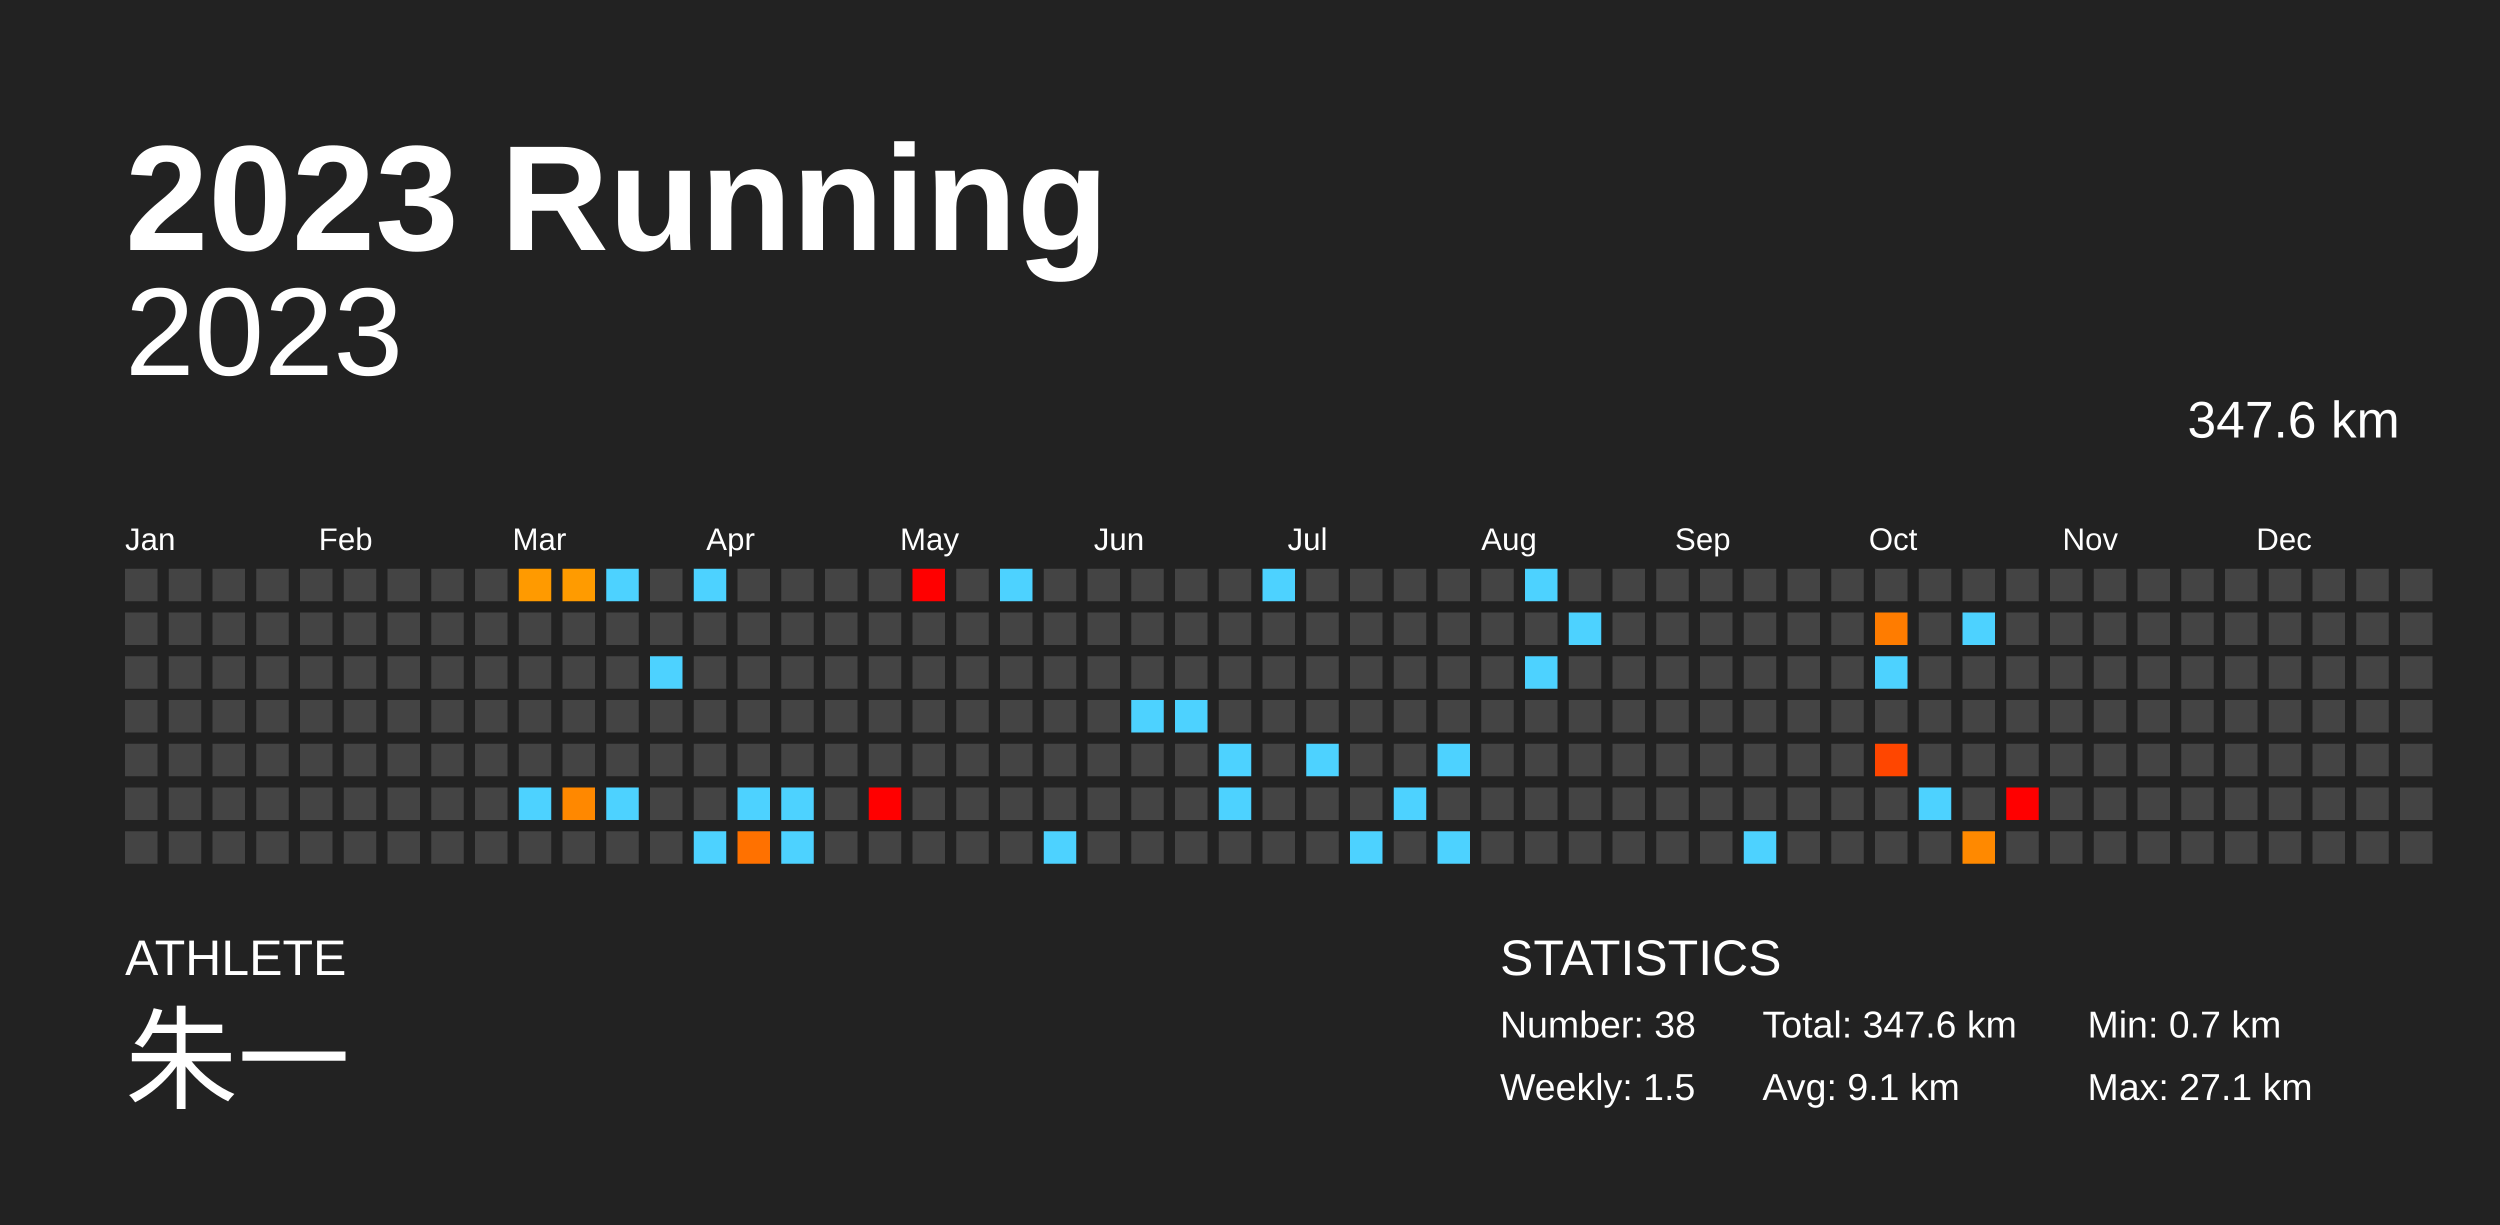
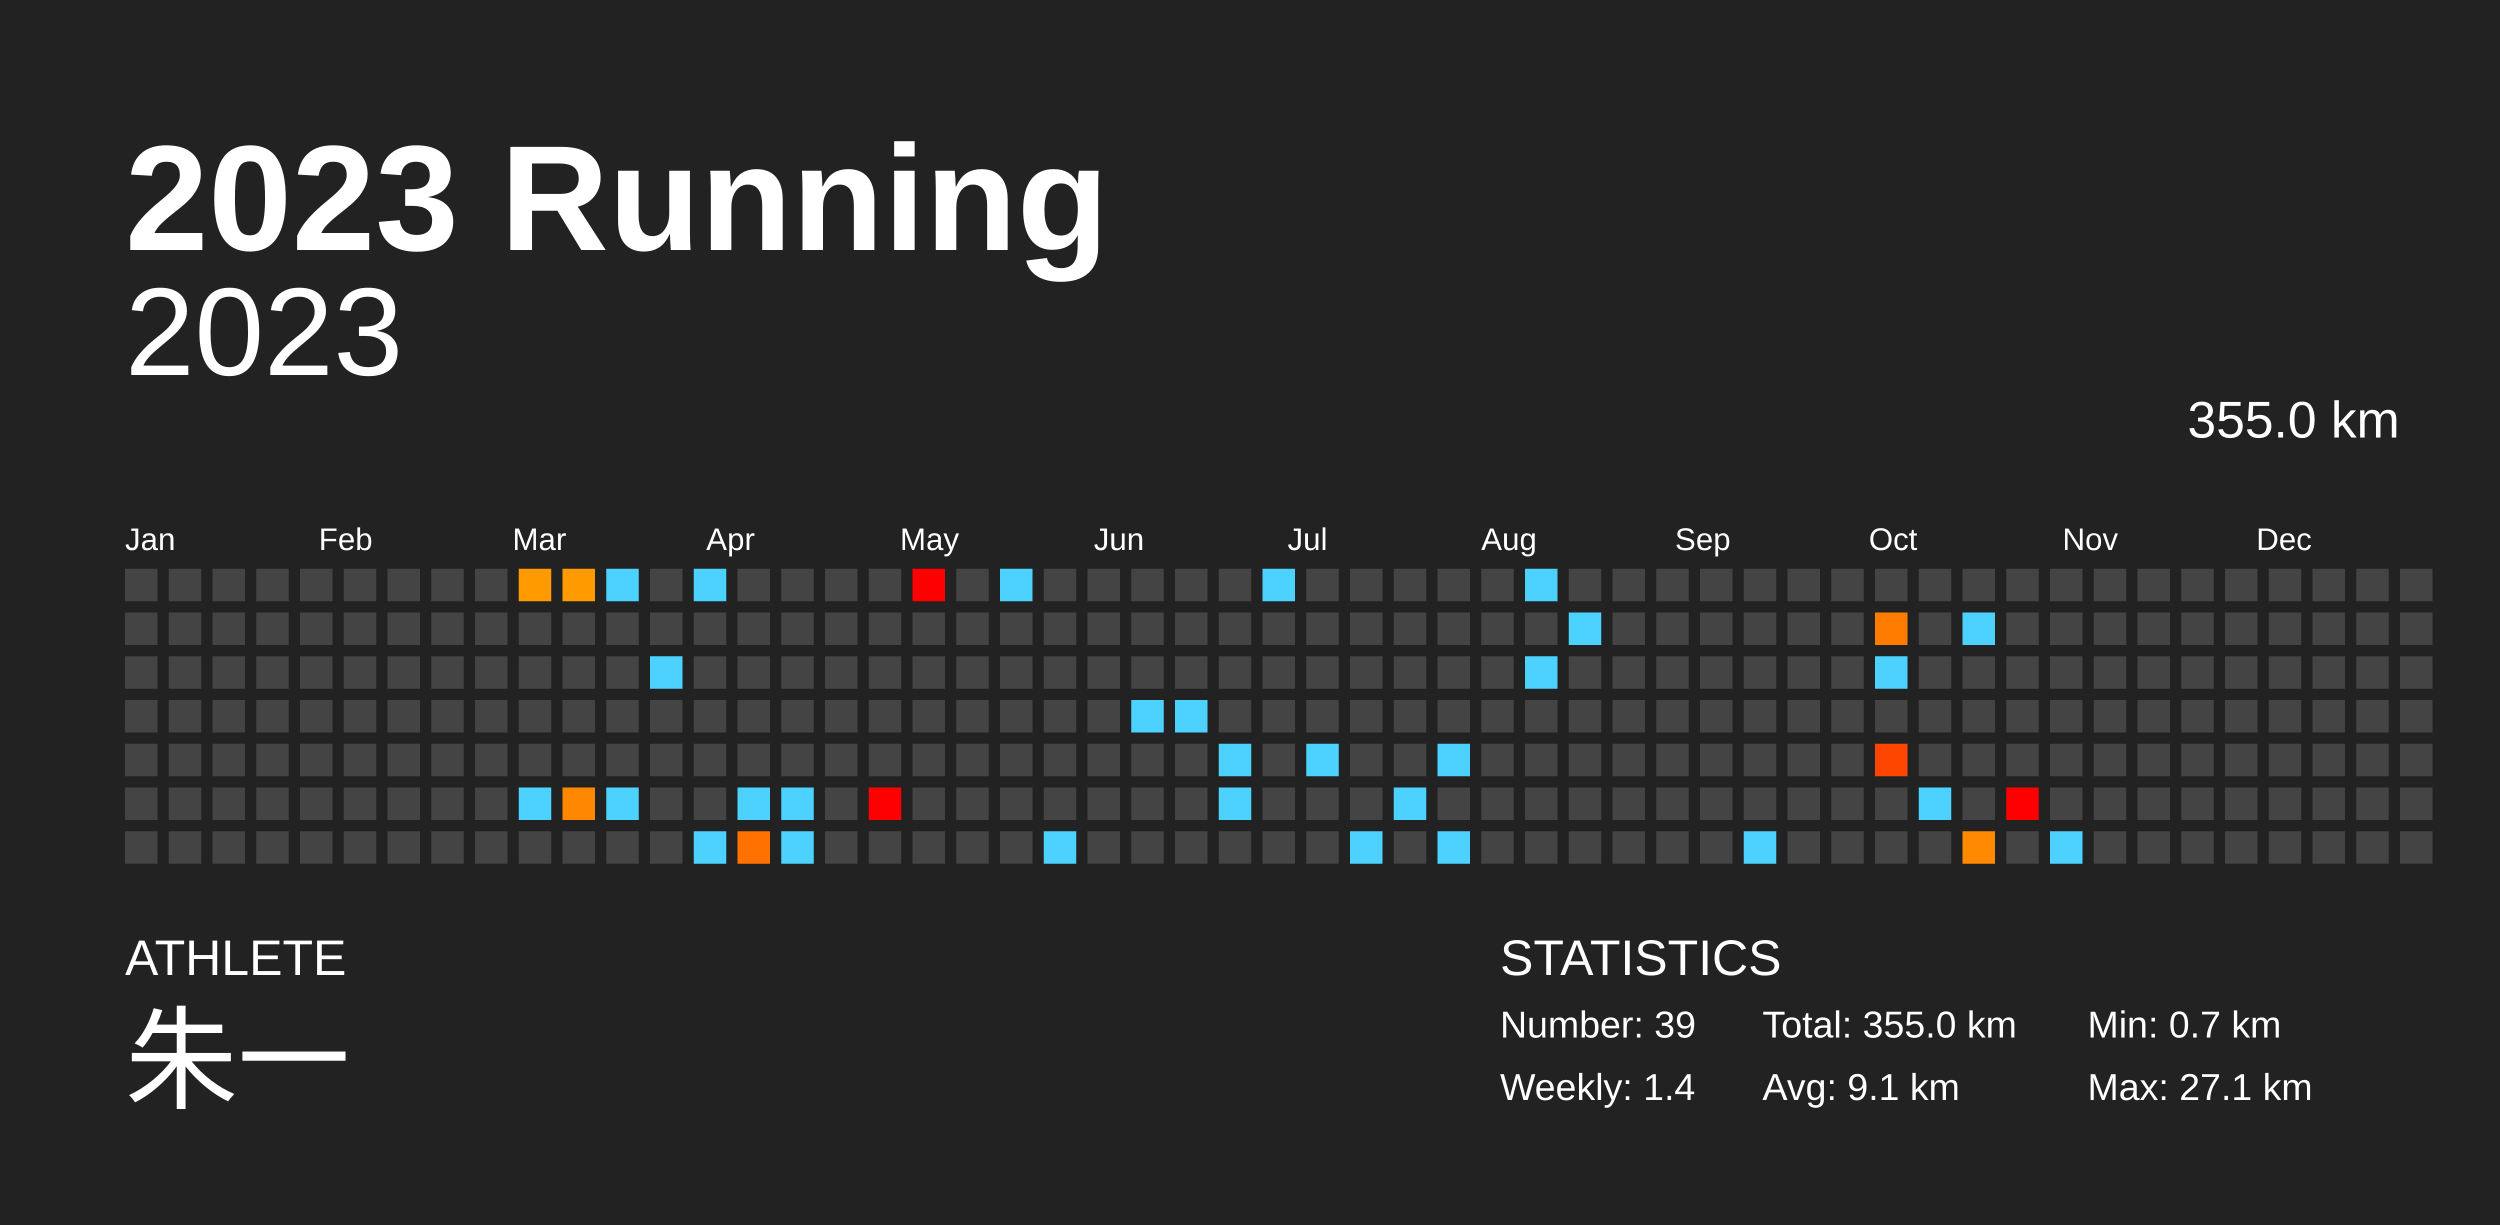
<svg xmlns="http://www.w3.org/2000/svg" baseProfile="full" height="98mm" version="1.1" viewBox="0,0,200,98" width="200mm">
  <defs />
  <rect fill="#222222" height="98" width="200" x="0" y="0" />
  <text fill="#FFFFFF" style="font-size:12px; font-family:Arial; font-weight:bold;" x="10" y="20">2023 Running</text>
  <text fill="#FFFFFF" style="font-size:4px; font-family:Arial" x="10" y="78">ATHLETE</text>
  <text fill="#FFFFFF" style="font-size:9px; font-family:Arial" x="10" y="88">朱一</text>
  <text fill="#FFFFFF" style="font-size:4px; font-family:Arial" x="120" y="78">STATISTICS</text>
-   <text fill="#FFFFFF" style="font-size:3px; font-family:Arial" x="120" y="83">Number: 38</text>
-   <text fill="#FFFFFF" style="font-size:3px; font-family:Arial" x="120" y="88">Weekly: 1.5</text>
-   <text fill="#FFFFFF" style="font-size:3px; font-family:Arial" x="141" y="83">Total: 347.6 km</text>
+   <text fill="#FFFFFF" style="font-size:3px; font-family:Arial" x="120" y="83">Number: 39</text>
+   <text fill="#FFFFFF" style="font-size:3px; font-family:Arial" x="120" y="88">Weekly: 1.4</text>
+   <text fill="#FFFFFF" style="font-size:3px; font-family:Arial" x="141" y="83">Total: 355.0 km</text>
  <text fill="#FFFFFF" style="font-size:3px; font-family:Arial" x="141" y="88">Avg: 9.1 km</text>
  <text fill="#FFFFFF" style="font-size:3px; font-family:Arial" x="167" y="83">Min: 0.7 km</text>
  <text fill="#FFFFFF" style="font-size:3px; font-family:Arial" x="167" y="88">Max: 27.1 km</text>
  <text alignment-baseline="hanging" fill="#FFFFFF" style="font-size:10.0px; font-family:Arial;" x="10" y="30">2023</text>
-   <text alignment-baseline="hanging" fill="#FFFFFF" style="font-size:4.125px; font-family:Arial;" x="175" y="35">347.6 km</text>
+   <text alignment-baseline="hanging" fill="#FFFFFF" style="font-size:4.125px; font-family:Arial;" x="175" y="35">355.0 km</text>
  <text fill="#FFFFFF" style="font-size:2.5px; font-family:Arial" x="10.0" y="44">Jan</text>
  <text fill="#FFFFFF" style="font-size:2.5px; font-family:Arial" x="25.5" y="44">Feb</text>
  <text fill="#FFFFFF" style="font-size:2.5px; font-family:Arial" x="41.0" y="44">Mar</text>
  <text fill="#FFFFFF" style="font-size:2.5px; font-family:Arial" x="56.5" y="44">Apr</text>
  <text fill="#FFFFFF" style="font-size:2.5px; font-family:Arial" x="72.0" y="44">May</text>
  <text fill="#FFFFFF" style="font-size:2.5px; font-family:Arial" x="87.5" y="44">Jun</text>
  <text fill="#FFFFFF" style="font-size:2.5px; font-family:Arial" x="103.0" y="44">Jul</text>
  <text fill="#FFFFFF" style="font-size:2.5px; font-family:Arial" x="118.5" y="44">Aug</text>
  <text fill="#FFFFFF" style="font-size:2.5px; font-family:Arial" x="134.0" y="44">Sep</text>
  <text fill="#FFFFFF" style="font-size:2.5px; font-family:Arial" x="149.5" y="44">Oct</text>
  <text fill="#FFFFFF" style="font-size:2.5px; font-family:Arial" x="165.0" y="44">Nov</text>
  <text fill="#FFFFFF" style="font-size:2.5px; font-family:Arial" x="180.5" y="44">Dec</text>
  <rect fill="#444444" height="2.6" width="2.6" x="10.0" y="45.5" />
  <rect fill="#444444" height="2.6" width="2.6" x="10.0" y="49.0" />
  <rect fill="#444444" height="2.6" width="2.6" x="10.0" y="52.5" />
  <rect fill="#444444" height="2.6" width="2.6" x="10.0" y="56.0" />
  <rect fill="#444444" height="2.6" width="2.6" x="10.0" y="59.5" />
  <rect fill="#444444" height="2.6" width="2.6" x="10.0" y="63.0" />
  <rect fill="#444444" height="2.6" width="2.6" x="10.0" y="66.5" />
  <rect fill="#444444" height="2.6" width="2.6" x="13.5" y="45.5" />
  <rect fill="#444444" height="2.6" width="2.6" x="13.5" y="49.0" />
  <rect fill="#444444" height="2.6" width="2.6" x="13.5" y="52.5" />
  <rect fill="#444444" height="2.6" width="2.6" x="13.5" y="56.0" />
  <rect fill="#444444" height="2.6" width="2.6" x="13.5" y="59.5" />
  <rect fill="#444444" height="2.6" width="2.6" x="13.5" y="63.0" />
  <rect fill="#444444" height="2.6" width="2.6" x="13.5" y="66.5" />
  <rect fill="#444444" height="2.6" width="2.6" x="17.0" y="45.5" />
  <rect fill="#444444" height="2.6" width="2.6" x="17.0" y="49.0" />
  <rect fill="#444444" height="2.6" width="2.6" x="17.0" y="52.5" />
  <rect fill="#444444" height="2.6" width="2.6" x="17.0" y="56.0" />
  <rect fill="#444444" height="2.6" width="2.6" x="17.0" y="59.5" />
  <rect fill="#444444" height="2.6" width="2.6" x="17.0" y="63.0" />
  <rect fill="#444444" height="2.6" width="2.6" x="17.0" y="66.5" />
  <rect fill="#444444" height="2.6" width="2.6" x="20.5" y="45.5" />
  <rect fill="#444444" height="2.6" width="2.6" x="20.5" y="49.0" />
  <rect fill="#444444" height="2.6" width="2.6" x="20.5" y="52.5" />
  <rect fill="#444444" height="2.6" width="2.6" x="20.5" y="56.0" />
  <rect fill="#444444" height="2.6" width="2.6" x="20.5" y="59.5" />
  <rect fill="#444444" height="2.6" width="2.6" x="20.5" y="63.0" />
  <rect fill="#444444" height="2.6" width="2.6" x="20.5" y="66.5" />
  <rect fill="#444444" height="2.6" width="2.6" x="24.0" y="45.5" />
  <rect fill="#444444" height="2.6" width="2.6" x="24.0" y="49.0" />
  <rect fill="#444444" height="2.6" width="2.6" x="24.0" y="52.5" />
  <rect fill="#444444" height="2.6" width="2.6" x="24.0" y="56.0" />
  <rect fill="#444444" height="2.6" width="2.6" x="24.0" y="59.5" />
  <rect fill="#444444" height="2.6" width="2.6" x="24.0" y="63.0" />
  <rect fill="#444444" height="2.6" width="2.6" x="24.0" y="66.5" />
  <rect fill="#444444" height="2.6" width="2.6" x="27.5" y="45.5" />
  <rect fill="#444444" height="2.6" width="2.6" x="27.5" y="49.0" />
  <rect fill="#444444" height="2.6" width="2.6" x="27.5" y="52.5" />
  <rect fill="#444444" height="2.6" width="2.6" x="27.5" y="56.0" />
  <rect fill="#444444" height="2.6" width="2.6" x="27.5" y="59.5" />
  <rect fill="#444444" height="2.6" width="2.6" x="27.5" y="63.0" />
  <rect fill="#444444" height="2.6" width="2.6" x="27.5" y="66.5" />
  <rect fill="#444444" height="2.6" width="2.6" x="31.0" y="45.5" />
  <rect fill="#444444" height="2.6" width="2.6" x="31.0" y="49.0" />
  <rect fill="#444444" height="2.6" width="2.6" x="31.0" y="52.5" />
  <rect fill="#444444" height="2.6" width="2.6" x="31.0" y="56.0" />
  <rect fill="#444444" height="2.6" width="2.6" x="31.0" y="59.5" />
  <rect fill="#444444" height="2.6" width="2.6" x="31.0" y="63.0" />
  <rect fill="#444444" height="2.6" width="2.6" x="31.0" y="66.5" />
  <rect fill="#444444" height="2.6" width="2.6" x="34.5" y="45.5" />
  <rect fill="#444444" height="2.6" width="2.6" x="34.5" y="49.0" />
  <rect fill="#444444" height="2.6" width="2.6" x="34.5" y="52.5" />
  <rect fill="#444444" height="2.6" width="2.6" x="34.5" y="56.0" />
  <rect fill="#444444" height="2.6" width="2.6" x="34.5" y="59.5" />
  <rect fill="#444444" height="2.6" width="2.6" x="34.5" y="63.0" />
  <rect fill="#444444" height="2.6" width="2.6" x="34.5" y="66.5" />
  <rect fill="#444444" height="2.6" width="2.6" x="38.0" y="45.5" />
  <rect fill="#444444" height="2.6" width="2.6" x="38.0" y="49.0" />
  <rect fill="#444444" height="2.6" width="2.6" x="38.0" y="52.5" />
  <rect fill="#444444" height="2.6" width="2.6" x="38.0" y="56.0" />
  <rect fill="#444444" height="2.6" width="2.6" x="38.0" y="59.5" />
  <rect fill="#444444" height="2.6" width="2.6" x="38.0" y="63.0" />
  <rect fill="#444444" height="2.6" width="2.6" x="38.0" y="66.5" />
  <rect fill="#ff9a00" height="2.6" width="2.6" x="41.5" y="45.5" />
  <rect fill="#444444" height="2.6" width="2.6" x="41.5" y="49.0" />
  <rect fill="#444444" height="2.6" width="2.6" x="41.5" y="52.5" />
  <rect fill="#444444" height="2.6" width="2.6" x="41.5" y="56.0" />
  <rect fill="#444444" height="2.6" width="2.6" x="41.5" y="59.5" />
  <rect fill="#4dd2ff" height="2.6" width="2.6" x="41.5" y="63.0" />
  <rect fill="#444444" height="2.6" width="2.6" x="41.5" y="66.5" />
  <rect fill="#ff9b00" height="2.6" width="2.6" x="45.0" y="45.5" />
  <rect fill="#444444" height="2.6" width="2.6" x="45.0" y="49.0" />
  <rect fill="#444444" height="2.6" width="2.6" x="45.0" y="52.5" />
  <rect fill="#444444" height="2.6" width="2.6" x="45.0" y="56.0" />
  <rect fill="#444444" height="2.6" width="2.6" x="45.0" y="59.5" />
  <rect fill="#ff8800" height="2.6" width="2.6" x="45.0" y="63.0" />
  <rect fill="#444444" height="2.6" width="2.6" x="45.0" y="66.5" />
  <rect fill="#4dd2ff" height="2.6" width="2.6" x="48.5" y="45.5" />
  <rect fill="#444444" height="2.6" width="2.6" x="48.5" y="49.0" />
  <rect fill="#444444" height="2.6" width="2.6" x="48.5" y="52.5" />
  <rect fill="#444444" height="2.6" width="2.6" x="48.5" y="56.0" />
  <rect fill="#444444" height="2.6" width="2.6" x="48.5" y="59.5" />
  <rect fill="#4dd2ff" height="2.6" width="2.6" x="48.5" y="63.0" />
  <rect fill="#444444" height="2.6" width="2.6" x="48.5" y="66.5" />
  <rect fill="#444444" height="2.6" width="2.6" x="52.0" y="45.5" />
  <rect fill="#444444" height="2.6" width="2.6" x="52.0" y="49.0" />
  <rect fill="#4dd2ff" height="2.6" width="2.6" x="52.0" y="52.5" />
  <rect fill="#444444" height="2.6" width="2.6" x="52.0" y="56.0" />
  <rect fill="#444444" height="2.6" width="2.6" x="52.0" y="59.5" />
  <rect fill="#444444" height="2.6" width="2.6" x="52.0" y="63.0" />
  <rect fill="#444444" height="2.6" width="2.6" x="52.0" y="66.5" />
  <rect fill="#4dd2ff" height="2.6" width="2.6" x="55.5" y="45.5" />
  <rect fill="#444444" height="2.6" width="2.6" x="55.5" y="49.0" />
  <rect fill="#444444" height="2.6" width="2.6" x="55.5" y="52.5" />
  <rect fill="#444444" height="2.6" width="2.6" x="55.5" y="56.0" />
  <rect fill="#444444" height="2.6" width="2.6" x="55.5" y="59.5" />
  <rect fill="#444444" height="2.6" width="2.6" x="55.5" y="63.0" />
  <rect fill="#4dd2ff" height="2.6" width="2.6" x="55.5" y="66.5" />
  <rect fill="#444444" height="2.6" width="2.6" x="59.0" y="45.5" />
  <rect fill="#444444" height="2.6" width="2.6" x="59.0" y="49.0" />
  <rect fill="#444444" height="2.6" width="2.6" x="59.0" y="52.5" />
  <rect fill="#444444" height="2.6" width="2.6" x="59.0" y="56.0" />
  <rect fill="#444444" height="2.6" width="2.6" x="59.0" y="59.5" />
  <rect fill="#4dd2ff" height="2.6" width="2.6" x="59.0" y="63.0" />
  <rect fill="#ff7100" height="2.6" width="2.6" x="59.0" y="66.5" />
  <rect fill="#444444" height="2.6" width="2.6" x="62.5" y="45.5" />
  <rect fill="#444444" height="2.6" width="2.6" x="62.5" y="49.0" />
  <rect fill="#444444" height="2.6" width="2.6" x="62.5" y="52.5" />
  <rect fill="#444444" height="2.6" width="2.6" x="62.5" y="56.0" />
  <rect fill="#444444" height="2.6" width="2.6" x="62.5" y="59.5" />
  <rect fill="#4dd2ff" height="2.6" width="2.6" x="62.5" y="63.0" />
  <rect fill="#4dd2ff" height="2.6" width="2.6" x="62.5" y="66.5" />
  <rect fill="#444444" height="2.6" width="2.6" x="66.0" y="45.5" />
  <rect fill="#444444" height="2.6" width="2.6" x="66.0" y="49.0" />
  <rect fill="#444444" height="2.6" width="2.6" x="66.0" y="52.5" />
  <rect fill="#444444" height="2.6" width="2.6" x="66.0" y="56.0" />
  <rect fill="#444444" height="2.6" width="2.6" x="66.0" y="59.5" />
  <rect fill="#444444" height="2.6" width="2.6" x="66.0" y="63.0" />
  <rect fill="#444444" height="2.6" width="2.6" x="66.0" y="66.5" />
  <rect fill="#444444" height="2.6" width="2.6" x="69.5" y="45.5" />
  <rect fill="#444444" height="2.6" width="2.6" x="69.5" y="49.0" />
  <rect fill="#444444" height="2.6" width="2.6" x="69.5" y="52.5" />
  <rect fill="#444444" height="2.6" width="2.6" x="69.5" y="56.0" />
  <rect fill="#444444" height="2.6" width="2.6" x="69.5" y="59.5" />
  <rect fill="red" height="2.6" width="2.6" x="69.5" y="63.0" />
  <rect fill="#444444" height="2.6" width="2.6" x="69.5" y="66.5" />
  <rect fill="red" height="2.6" width="2.6" x="73.0" y="45.5" />
  <rect fill="#444444" height="2.6" width="2.6" x="73.0" y="49.0" />
  <rect fill="#444444" height="2.6" width="2.6" x="73.0" y="52.5" />
  <rect fill="#444444" height="2.6" width="2.6" x="73.0" y="56.0" />
  <rect fill="#444444" height="2.6" width="2.6" x="73.0" y="59.5" />
  <rect fill="#444444" height="2.6" width="2.6" x="73.0" y="63.0" />
  <rect fill="#444444" height="2.6" width="2.6" x="73.0" y="66.5" />
  <rect fill="#444444" height="2.6" width="2.6" x="76.5" y="45.5" />
  <rect fill="#444444" height="2.6" width="2.6" x="76.5" y="49.0" />
  <rect fill="#444444" height="2.6" width="2.6" x="76.5" y="52.5" />
  <rect fill="#444444" height="2.6" width="2.6" x="76.5" y="56.0" />
  <rect fill="#444444" height="2.6" width="2.6" x="76.5" y="59.5" />
  <rect fill="#444444" height="2.6" width="2.6" x="76.5" y="63.0" />
  <rect fill="#444444" height="2.6" width="2.6" x="76.5" y="66.5" />
  <rect fill="#4dd2ff" height="2.6" width="2.6" x="80.0" y="45.5" />
  <rect fill="#444444" height="2.6" width="2.6" x="80.0" y="49.0" />
  <rect fill="#444444" height="2.6" width="2.6" x="80.0" y="52.5" />
  <rect fill="#444444" height="2.6" width="2.6" x="80.0" y="56.0" />
  <rect fill="#444444" height="2.6" width="2.6" x="80.0" y="59.5" />
  <rect fill="#444444" height="2.6" width="2.6" x="80.0" y="63.0" />
  <rect fill="#444444" height="2.6" width="2.6" x="80.0" y="66.5" />
  <rect fill="#444444" height="2.6" width="2.6" x="83.5" y="45.5" />
  <rect fill="#444444" height="2.6" width="2.6" x="83.5" y="49.0" />
  <rect fill="#444444" height="2.6" width="2.6" x="83.5" y="52.5" />
  <rect fill="#444444" height="2.6" width="2.6" x="83.5" y="56.0" />
  <rect fill="#444444" height="2.6" width="2.6" x="83.5" y="59.5" />
  <rect fill="#444444" height="2.6" width="2.6" x="83.5" y="63.0" />
  <rect fill="#4dd2ff" height="2.6" width="2.6" x="83.5" y="66.5" />
  <rect fill="#444444" height="2.6" width="2.6" x="87.0" y="45.5" />
  <rect fill="#444444" height="2.6" width="2.6" x="87.0" y="49.0" />
  <rect fill="#444444" height="2.6" width="2.6" x="87.0" y="52.5" />
  <rect fill="#444444" height="2.6" width="2.6" x="87.0" y="56.0" />
  <rect fill="#444444" height="2.6" width="2.6" x="87.0" y="59.5" />
  <rect fill="#444444" height="2.6" width="2.6" x="87.0" y="63.0" />
  <rect fill="#444444" height="2.6" width="2.6" x="87.0" y="66.5" />
  <rect fill="#444444" height="2.6" width="2.6" x="90.5" y="45.5" />
  <rect fill="#444444" height="2.6" width="2.6" x="90.5" y="49.0" />
  <rect fill="#444444" height="2.6" width="2.6" x="90.5" y="52.5" />
  <rect fill="#4dd2ff" height="2.6" width="2.6" x="90.5" y="56.0" />
  <rect fill="#444444" height="2.6" width="2.6" x="90.5" y="59.5" />
  <rect fill="#444444" height="2.6" width="2.6" x="90.5" y="63.0" />
  <rect fill="#444444" height="2.6" width="2.6" x="90.5" y="66.5" />
  <rect fill="#444444" height="2.6" width="2.6" x="94.0" y="45.5" />
  <rect fill="#444444" height="2.6" width="2.6" x="94.0" y="49.0" />
  <rect fill="#444444" height="2.6" width="2.6" x="94.0" y="52.5" />
  <rect fill="#4dd2ff" height="2.6" width="2.6" x="94.0" y="56.0" />
  <rect fill="#444444" height="2.6" width="2.6" x="94.0" y="59.5" />
  <rect fill="#444444" height="2.6" width="2.6" x="94.0" y="63.0" />
  <rect fill="#444444" height="2.6" width="2.6" x="94.0" y="66.5" />
  <rect fill="#444444" height="2.6" width="2.6" x="97.5" y="45.5" />
  <rect fill="#444444" height="2.6" width="2.6" x="97.5" y="49.0" />
  <rect fill="#444444" height="2.6" width="2.6" x="97.5" y="52.5" />
  <rect fill="#444444" height="2.6" width="2.6" x="97.5" y="56.0" />
  <rect fill="#4dd2ff" height="2.6" width="2.6" x="97.5" y="59.5" />
  <rect fill="#4dd2ff" height="2.6" width="2.6" x="97.5" y="63.0" />
  <rect fill="#444444" height="2.6" width="2.6" x="97.5" y="66.5" />
  <rect fill="#4dd2ff" height="2.6" width="2.6" x="101.0" y="45.5" />
  <rect fill="#444444" height="2.6" width="2.6" x="101.0" y="49.0" />
  <rect fill="#444444" height="2.6" width="2.6" x="101.0" y="52.5" />
  <rect fill="#444444" height="2.6" width="2.6" x="101.0" y="56.0" />
  <rect fill="#444444" height="2.6" width="2.6" x="101.0" y="59.5" />
  <rect fill="#444444" height="2.6" width="2.6" x="101.0" y="63.0" />
  <rect fill="#444444" height="2.6" width="2.6" x="101.0" y="66.5" />
  <rect fill="#444444" height="2.6" width="2.6" x="104.5" y="45.5" />
  <rect fill="#444444" height="2.6" width="2.6" x="104.5" y="49.0" />
  <rect fill="#444444" height="2.6" width="2.6" x="104.5" y="52.5" />
  <rect fill="#444444" height="2.6" width="2.6" x="104.5" y="56.0" />
  <rect fill="#4dd2ff" height="2.6" width="2.6" x="104.5" y="59.5" />
  <rect fill="#444444" height="2.6" width="2.6" x="104.5" y="63.0" />
  <rect fill="#444444" height="2.6" width="2.6" x="104.5" y="66.5" />
  <rect fill="#444444" height="2.6" width="2.6" x="108.0" y="45.5" />
  <rect fill="#444444" height="2.6" width="2.6" x="108.0" y="49.0" />
  <rect fill="#444444" height="2.6" width="2.6" x="108.0" y="52.5" />
  <rect fill="#444444" height="2.6" width="2.6" x="108.0" y="56.0" />
  <rect fill="#444444" height="2.6" width="2.6" x="108.0" y="59.5" />
  <rect fill="#444444" height="2.6" width="2.6" x="108.0" y="63.0" />
  <rect fill="#4dd2ff" height="2.6" width="2.6" x="108.0" y="66.5" />
  <rect fill="#444444" height="2.6" width="2.6" x="111.5" y="45.5" />
  <rect fill="#444444" height="2.6" width="2.6" x="111.5" y="49.0" />
  <rect fill="#444444" height="2.6" width="2.6" x="111.5" y="52.5" />
  <rect fill="#444444" height="2.6" width="2.6" x="111.5" y="56.0" />
  <rect fill="#444444" height="2.6" width="2.6" x="111.5" y="59.5" />
  <rect fill="#4dd2ff" height="2.6" width="2.6" x="111.5" y="63.0" />
  <rect fill="#444444" height="2.6" width="2.6" x="111.5" y="66.5" />
  <rect fill="#444444" height="2.6" width="2.6" x="115.0" y="45.5" />
  <rect fill="#444444" height="2.6" width="2.6" x="115.0" y="49.0" />
  <rect fill="#444444" height="2.6" width="2.6" x="115.0" y="52.5" />
  <rect fill="#444444" height="2.6" width="2.6" x="115.0" y="56.0" />
  <rect fill="#4dd2ff" height="2.6" width="2.6" x="115.0" y="59.5" />
  <rect fill="#444444" height="2.6" width="2.6" x="115.0" y="63.0" />
  <rect fill="#4dd2ff" height="2.6" width="2.6" x="115.0" y="66.5" />
  <rect fill="#444444" height="2.6" width="2.6" x="118.5" y="45.5" />
  <rect fill="#444444" height="2.6" width="2.6" x="118.5" y="49.0" />
  <rect fill="#444444" height="2.6" width="2.6" x="118.5" y="52.5" />
  <rect fill="#444444" height="2.6" width="2.6" x="118.5" y="56.0" />
  <rect fill="#444444" height="2.6" width="2.6" x="118.5" y="59.5" />
  <rect fill="#444444" height="2.6" width="2.6" x="118.5" y="63.0" />
  <rect fill="#444444" height="2.6" width="2.6" x="118.5" y="66.5" />
  <rect fill="#4dd2ff" height="2.6" width="2.6" x="122.0" y="45.5" />
  <rect fill="#444444" height="2.6" width="2.6" x="122.0" y="49.0" />
  <rect fill="#4dd2ff" height="2.6" width="2.6" x="122.0" y="52.5" />
  <rect fill="#444444" height="2.6" width="2.6" x="122.0" y="56.0" />
  <rect fill="#444444" height="2.6" width="2.6" x="122.0" y="59.5" />
  <rect fill="#444444" height="2.6" width="2.6" x="122.0" y="63.0" />
  <rect fill="#444444" height="2.6" width="2.6" x="122.0" y="66.5" />
  <rect fill="#444444" height="2.6" width="2.6" x="125.5" y="45.5" />
  <rect fill="#4dd2ff" height="2.6" width="2.6" x="125.5" y="49.0" />
  <rect fill="#444444" height="2.6" width="2.6" x="125.5" y="52.5" />
  <rect fill="#444444" height="2.6" width="2.6" x="125.5" y="56.0" />
  <rect fill="#444444" height="2.6" width="2.6" x="125.5" y="59.5" />
  <rect fill="#444444" height="2.6" width="2.6" x="125.5" y="63.0" />
  <rect fill="#444444" height="2.6" width="2.6" x="125.5" y="66.5" />
  <rect fill="#444444" height="2.6" width="2.6" x="129.0" y="45.5" />
  <rect fill="#444444" height="2.6" width="2.6" x="129.0" y="49.0" />
  <rect fill="#444444" height="2.6" width="2.6" x="129.0" y="52.5" />
  <rect fill="#444444" height="2.6" width="2.6" x="129.0" y="56.0" />
  <rect fill="#444444" height="2.6" width="2.6" x="129.0" y="59.5" />
  <rect fill="#444444" height="2.6" width="2.6" x="129.0" y="63.0" />
  <rect fill="#444444" height="2.6" width="2.6" x="129.0" y="66.5" />
  <rect fill="#444444" height="2.6" width="2.6" x="132.5" y="45.5" />
  <rect fill="#444444" height="2.6" width="2.6" x="132.5" y="49.0" />
  <rect fill="#444444" height="2.6" width="2.6" x="132.5" y="52.5" />
  <rect fill="#444444" height="2.6" width="2.6" x="132.5" y="56.0" />
  <rect fill="#444444" height="2.6" width="2.6" x="132.5" y="59.5" />
  <rect fill="#444444" height="2.6" width="2.6" x="132.5" y="63.0" />
  <rect fill="#444444" height="2.6" width="2.6" x="132.5" y="66.5" />
  <rect fill="#444444" height="2.6" width="2.6" x="136.0" y="45.5" />
  <rect fill="#444444" height="2.6" width="2.6" x="136.0" y="49.0" />
  <rect fill="#444444" height="2.6" width="2.6" x="136.0" y="52.5" />
  <rect fill="#444444" height="2.6" width="2.6" x="136.0" y="56.0" />
  <rect fill="#444444" height="2.6" width="2.6" x="136.0" y="59.5" />
  <rect fill="#444444" height="2.6" width="2.6" x="136.0" y="63.0" />
  <rect fill="#444444" height="2.6" width="2.6" x="136.0" y="66.5" />
  <rect fill="#444444" height="2.6" width="2.6" x="139.5" y="45.5" />
  <rect fill="#444444" height="2.6" width="2.6" x="139.5" y="49.0" />
  <rect fill="#444444" height="2.6" width="2.6" x="139.5" y="52.5" />
  <rect fill="#444444" height="2.6" width="2.6" x="139.5" y="56.0" />
  <rect fill="#444444" height="2.6" width="2.6" x="139.5" y="59.5" />
  <rect fill="#444444" height="2.6" width="2.6" x="139.5" y="63.0" />
  <rect fill="#4dd2ff" height="2.6" width="2.6" x="139.5" y="66.5" />
  <rect fill="#444444" height="2.6" width="2.6" x="143.0" y="45.5" />
  <rect fill="#444444" height="2.6" width="2.6" x="143.0" y="49.0" />
  <rect fill="#444444" height="2.6" width="2.6" x="143.0" y="52.5" />
  <rect fill="#444444" height="2.6" width="2.6" x="143.0" y="56.0" />
  <rect fill="#444444" height="2.6" width="2.6" x="143.0" y="59.5" />
  <rect fill="#444444" height="2.6" width="2.6" x="143.0" y="63.0" />
  <rect fill="#444444" height="2.6" width="2.6" x="143.0" y="66.5" />
  <rect fill="#444444" height="2.6" width="2.6" x="146.5" y="45.5" />
  <rect fill="#444444" height="2.6" width="2.6" x="146.5" y="49.0" />
  <rect fill="#444444" height="2.6" width="2.6" x="146.5" y="52.5" />
  <rect fill="#444444" height="2.6" width="2.6" x="146.5" y="56.0" />
  <rect fill="#444444" height="2.6" width="2.6" x="146.5" y="59.5" />
  <rect fill="#444444" height="2.6" width="2.6" x="146.5" y="63.0" />
  <rect fill="#444444" height="2.6" width="2.6" x="146.5" y="66.5" />
  <rect fill="#444444" height="2.6" width="2.6" x="150.0" y="45.5" />
  <rect fill="#ff7c00" height="2.6" width="2.6" x="150.0" y="49.0" />
  <rect fill="#4dd2ff" height="2.6" width="2.6" x="150.0" y="52.5" />
  <rect fill="#444444" height="2.6" width="2.6" x="150.0" y="56.0" />
  <rect fill="#ff4600" height="2.6" width="2.6" x="150.0" y="59.5" />
  <rect fill="#444444" height="2.6" width="2.6" x="150.0" y="63.0" />
  <rect fill="#444444" height="2.6" width="2.6" x="150.0" y="66.5" />
  <rect fill="#444444" height="2.6" width="2.6" x="153.5" y="45.5" />
  <rect fill="#444444" height="2.6" width="2.6" x="153.5" y="49.0" />
  <rect fill="#444444" height="2.6" width="2.6" x="153.5" y="52.5" />
  <rect fill="#444444" height="2.6" width="2.6" x="153.5" y="56.0" />
  <rect fill="#444444" height="2.6" width="2.6" x="153.5" y="59.5" />
  <rect fill="#4dd2ff" height="2.6" width="2.6" x="153.5" y="63.0" />
  <rect fill="#444444" height="2.6" width="2.6" x="153.5" y="66.5" />
  <rect fill="#444444" height="2.6" width="2.6" x="157.0" y="45.5" />
  <rect fill="#4dd2ff" height="2.6" width="2.6" x="157.0" y="49.0" />
  <rect fill="#444444" height="2.6" width="2.6" x="157.0" y="52.5" />
  <rect fill="#444444" height="2.6" width="2.6" x="157.0" y="56.0" />
  <rect fill="#444444" height="2.6" width="2.6" x="157.0" y="59.5" />
  <rect fill="#444444" height="2.6" width="2.6" x="157.0" y="63.0" />
  <rect fill="#ff8900" height="2.6" width="2.6" x="157.0" y="66.5" />
  <rect fill="#444444" height="2.6" width="2.6" x="160.5" y="45.5" />
  <rect fill="#444444" height="2.6" width="2.6" x="160.5" y="49.0" />
  <rect fill="#444444" height="2.6" width="2.6" x="160.5" y="52.5" />
  <rect fill="#444444" height="2.6" width="2.6" x="160.5" y="56.0" />
  <rect fill="#444444" height="2.6" width="2.6" x="160.5" y="59.5" />
  <rect fill="red" height="2.6" width="2.6" x="160.5" y="63.0" />
  <rect fill="#444444" height="2.6" width="2.6" x="160.5" y="66.5" />
  <rect fill="#444444" height="2.6" width="2.6" x="164.0" y="45.5" />
  <rect fill="#444444" height="2.6" width="2.6" x="164.0" y="49.0" />
  <rect fill="#444444" height="2.6" width="2.6" x="164.0" y="52.5" />
  <rect fill="#444444" height="2.6" width="2.6" x="164.0" y="56.0" />
  <rect fill="#444444" height="2.6" width="2.6" x="164.0" y="59.5" />
  <rect fill="#444444" height="2.6" width="2.6" x="164.0" y="63.0" />
-   <rect fill="#444444" height="2.6" width="2.6" x="164.0" y="66.5" />
+   <rect fill="#4dd2ff" height="2.6" width="2.6" x="164.0" y="66.5" />
  <rect fill="#444444" height="2.6" width="2.6" x="167.5" y="45.5" />
  <rect fill="#444444" height="2.6" width="2.6" x="167.5" y="49.0" />
  <rect fill="#444444" height="2.6" width="2.6" x="167.5" y="52.5" />
  <rect fill="#444444" height="2.6" width="2.6" x="167.5" y="56.0" />
  <rect fill="#444444" height="2.6" width="2.6" x="167.5" y="59.5" />
  <rect fill="#444444" height="2.6" width="2.6" x="167.5" y="63.0" />
  <rect fill="#444444" height="2.6" width="2.6" x="167.5" y="66.5" />
  <rect fill="#444444" height="2.6" width="2.6" x="171.0" y="45.5" />
  <rect fill="#444444" height="2.6" width="2.6" x="171.0" y="49.0" />
  <rect fill="#444444" height="2.6" width="2.6" x="171.0" y="52.5" />
  <rect fill="#444444" height="2.6" width="2.6" x="171.0" y="56.0" />
  <rect fill="#444444" height="2.6" width="2.6" x="171.0" y="59.5" />
  <rect fill="#444444" height="2.6" width="2.6" x="171.0" y="63.0" />
  <rect fill="#444444" height="2.6" width="2.6" x="171.0" y="66.5" />
  <rect fill="#444444" height="2.6" width="2.6" x="174.5" y="45.5" />
  <rect fill="#444444" height="2.6" width="2.6" x="174.5" y="49.0" />
  <rect fill="#444444" height="2.6" width="2.6" x="174.5" y="52.5" />
  <rect fill="#444444" height="2.6" width="2.6" x="174.5" y="56.0" />
  <rect fill="#444444" height="2.6" width="2.6" x="174.5" y="59.5" />
  <rect fill="#444444" height="2.6" width="2.6" x="174.5" y="63.0" />
  <rect fill="#444444" height="2.6" width="2.6" x="174.5" y="66.5" />
  <rect fill="#444444" height="2.6" width="2.6" x="178.0" y="45.5" />
  <rect fill="#444444" height="2.6" width="2.6" x="178.0" y="49.0" />
  <rect fill="#444444" height="2.6" width="2.6" x="178.0" y="52.5" />
  <rect fill="#444444" height="2.6" width="2.6" x="178.0" y="56.0" />
  <rect fill="#444444" height="2.6" width="2.6" x="178.0" y="59.5" />
  <rect fill="#444444" height="2.6" width="2.6" x="178.0" y="63.0" />
  <rect fill="#444444" height="2.6" width="2.6" x="178.0" y="66.5" />
  <rect fill="#444444" height="2.6" width="2.6" x="181.5" y="45.5" />
  <rect fill="#444444" height="2.6" width="2.6" x="181.5" y="49.0" />
  <rect fill="#444444" height="2.6" width="2.6" x="181.5" y="52.5" />
  <rect fill="#444444" height="2.6" width="2.6" x="181.5" y="56.0" />
  <rect fill="#444444" height="2.6" width="2.6" x="181.5" y="59.5" />
  <rect fill="#444444" height="2.6" width="2.6" x="181.5" y="63.0" />
  <rect fill="#444444" height="2.6" width="2.6" x="181.5" y="66.5" />
  <rect fill="#444444" height="2.6" width="2.6" x="185.0" y="45.5" />
  <rect fill="#444444" height="2.6" width="2.6" x="185.0" y="49.0" />
  <rect fill="#444444" height="2.6" width="2.6" x="185.0" y="52.5" />
  <rect fill="#444444" height="2.6" width="2.6" x="185.0" y="56.0" />
  <rect fill="#444444" height="2.6" width="2.6" x="185.0" y="59.5" />
  <rect fill="#444444" height="2.6" width="2.6" x="185.0" y="63.0" />
  <rect fill="#444444" height="2.6" width="2.6" x="185.0" y="66.5" />
  <rect fill="#444444" height="2.6" width="2.6" x="188.5" y="45.5" />
  <rect fill="#444444" height="2.6" width="2.6" x="188.5" y="49.0" />
  <rect fill="#444444" height="2.6" width="2.6" x="188.5" y="52.5" />
  <rect fill="#444444" height="2.6" width="2.6" x="188.5" y="56.0" />
  <rect fill="#444444" height="2.6" width="2.6" x="188.5" y="59.5" />
  <rect fill="#444444" height="2.6" width="2.6" x="188.5" y="63.0" />
  <rect fill="#444444" height="2.6" width="2.6" x="188.5" y="66.5" />
  <rect fill="#444444" height="2.6" width="2.6" x="192.0" y="45.5" />
  <rect fill="#444444" height="2.6" width="2.6" x="192.0" y="49.0" />
  <rect fill="#444444" height="2.6" width="2.6" x="192.0" y="52.5" />
  <rect fill="#444444" height="2.6" width="2.6" x="192.0" y="56.0" />
  <rect fill="#444444" height="2.6" width="2.6" x="192.0" y="59.5" />
  <rect fill="#444444" height="2.6" width="2.6" x="192.0" y="63.0" />
  <rect fill="#444444" height="2.6" width="2.6" x="192.0" y="66.5" />
</svg>
